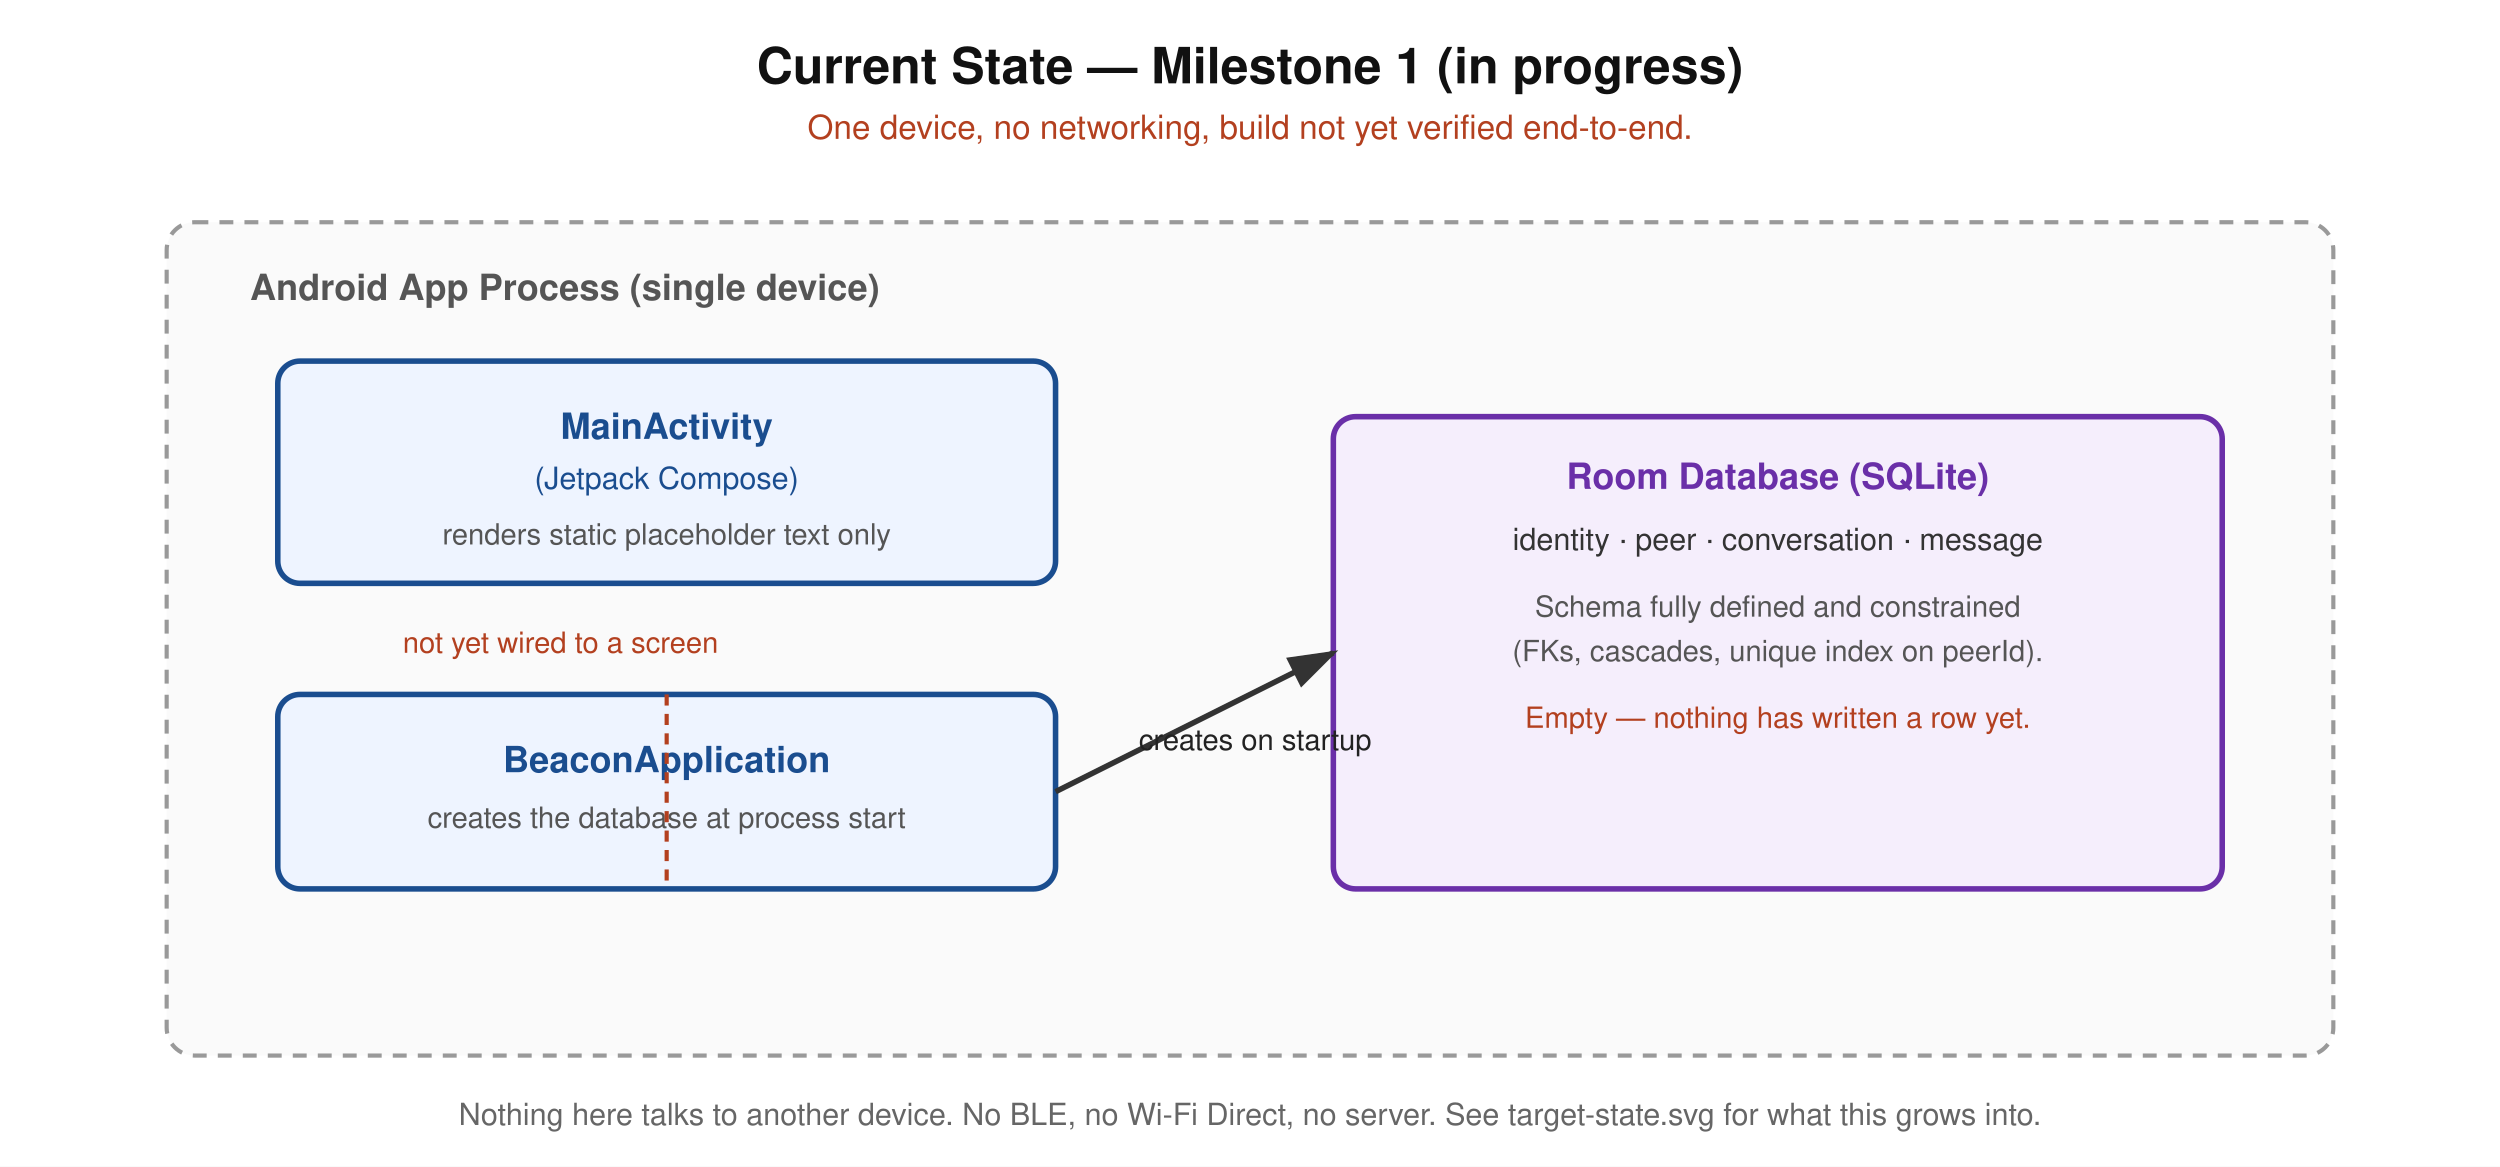
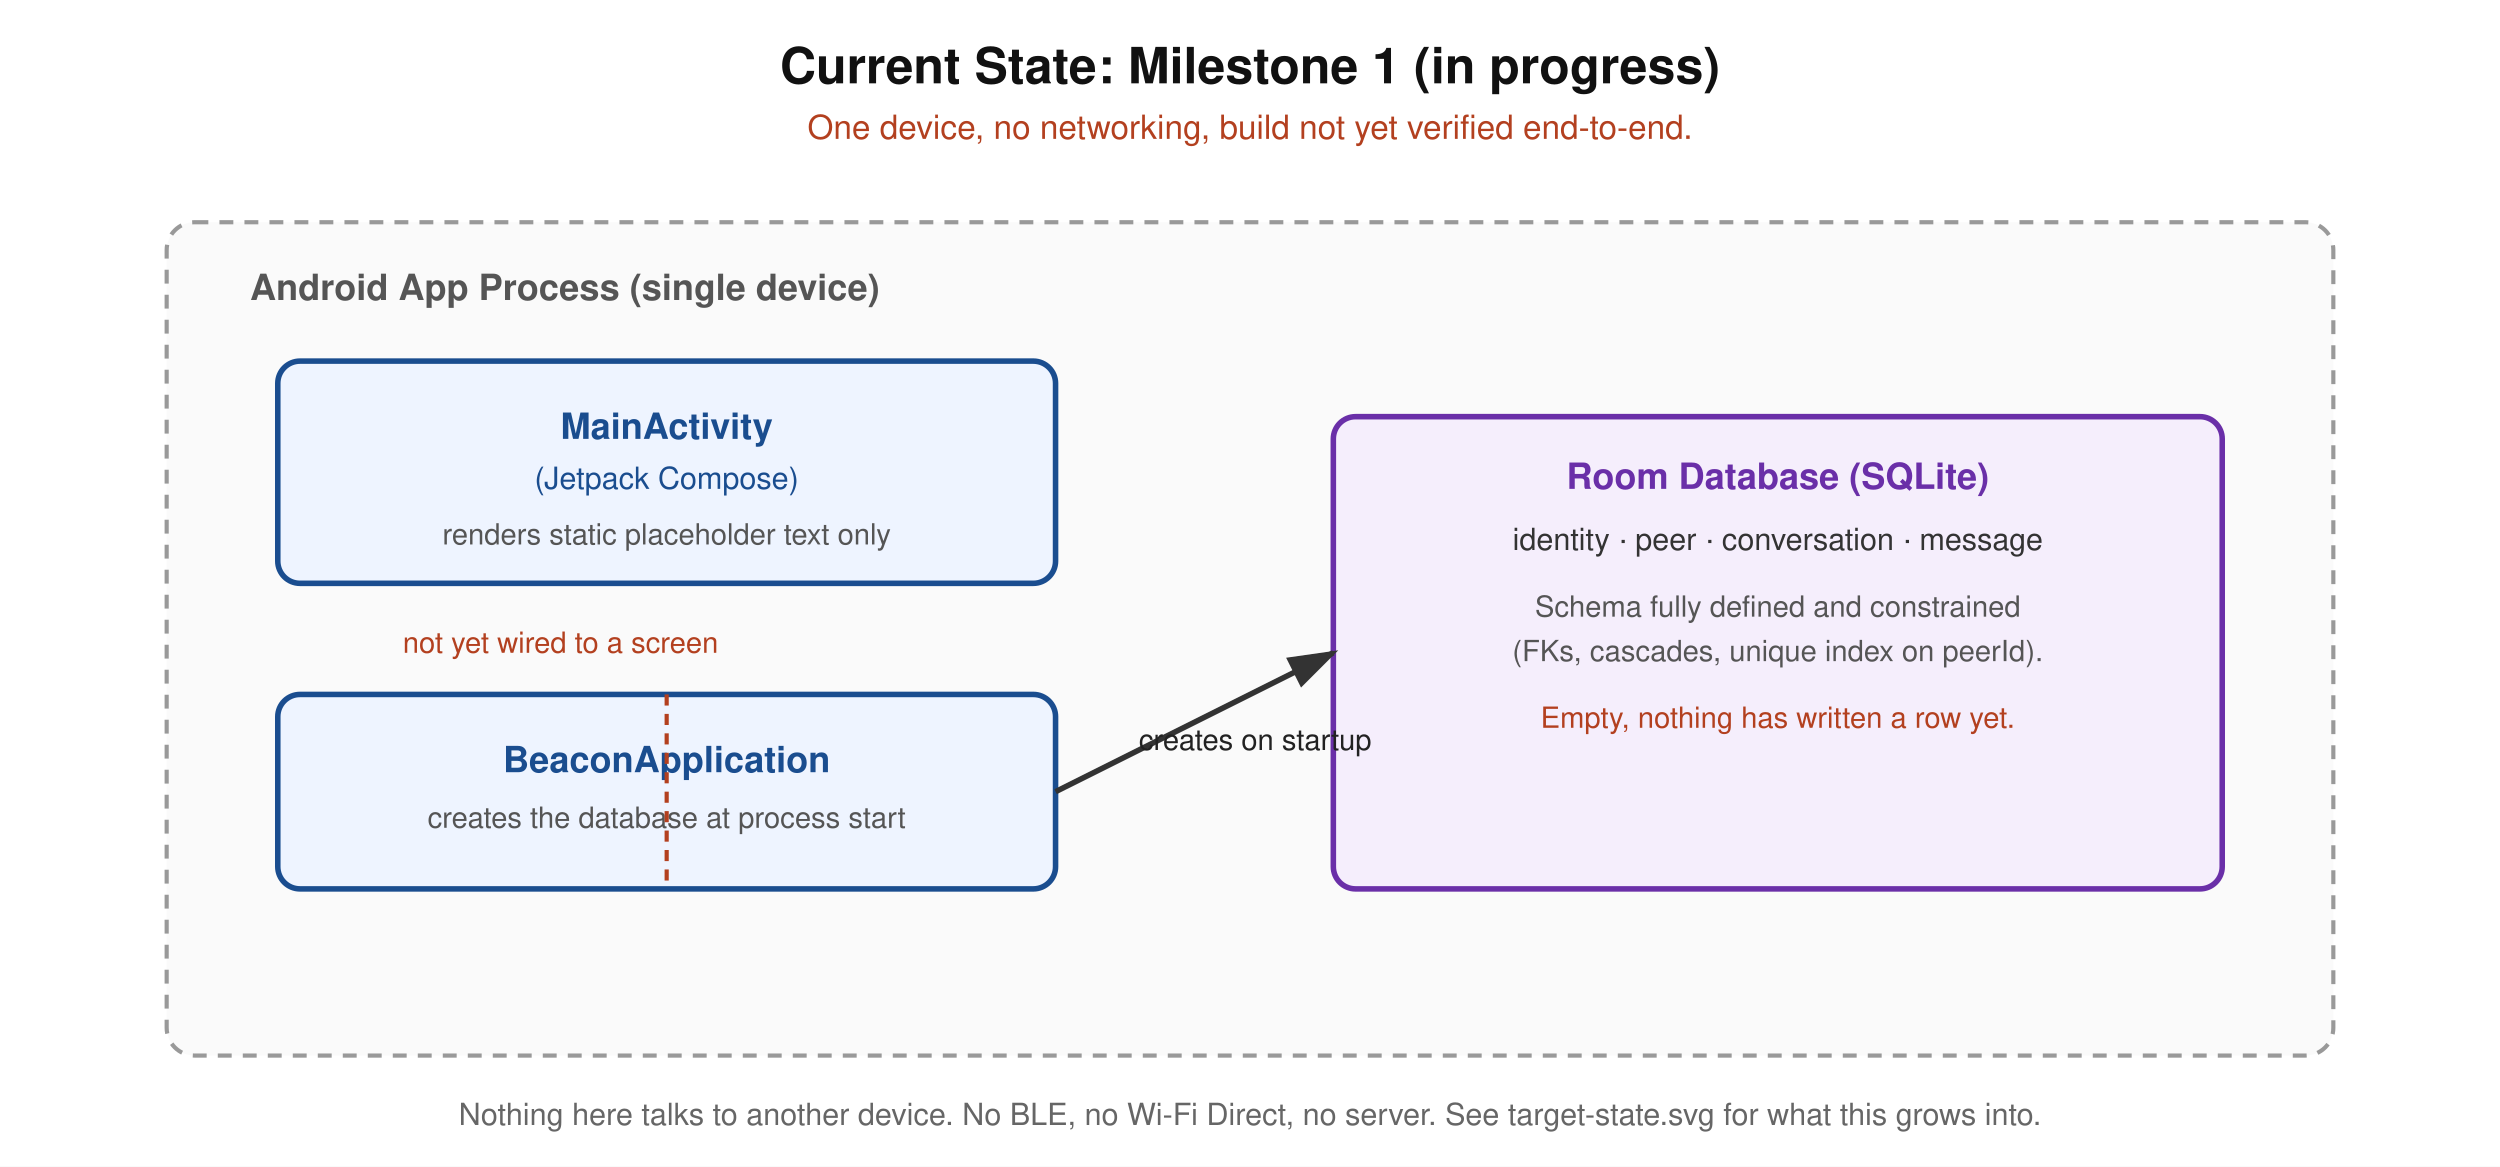
<svg xmlns="http://www.w3.org/2000/svg" viewBox="0 0 900 420" font-family="Segoe UI, Helvetica, Arial, sans-serif">
  <defs>
    <marker id="arrowC" markerWidth="10" markerHeight="10" refX="8" refY="3" orient="auto" markerUnits="strokeWidth">
      <path d="M0,0 L0,6 L9,3 z" fill="#333" />
    </marker>
  </defs>
  <rect x="0" y="0" width="900" height="420" fill="#ffffff" />
-   <text x="450" y="30" text-anchor="middle" font-size="18" font-weight="700" fill="#111">Current State — Milestone 1 (in progress)</text>
+   <text x="450" y="30" text-anchor="middle" font-size="18" font-weight="700" fill="#111">Current State: Milestone 1 (in progress)</text>
  <text x="450" y="50" text-anchor="middle" font-size="12" fill="#b3401f">One device, no networking, build not yet verified end-to-end.</text>
  <rect x="60" y="80" width="780" height="300" rx="10" fill="#fafafa" stroke="#999" stroke-width="1.5" stroke-dasharray="5,4" />
  <text x="90" y="108" font-size="13" font-weight="600" fill="#555">Android App Process (single device)</text>
  <rect x="100" y="130" width="280" height="80" rx="8" fill="#eef4ff" stroke="#1a4d8f" stroke-width="2" />
  <text x="240" y="158" text-anchor="middle" font-size="13" font-weight="700" fill="#1a4d8f">MainActivity</text>
  <text x="240" y="176" text-anchor="middle" font-size="11" fill="#1a4d8f">(Jetpack Compose)</text>
  <text x="240" y="196" text-anchor="middle" font-size="10.5" fill="#555">renders static placeholder text only</text>
  <rect x="100" y="250" width="280" height="70" rx="8" fill="#eef4ff" stroke="#1a4d8f" stroke-width="2" />
  <text x="240" y="278" text-anchor="middle" font-size="13" font-weight="700" fill="#1a4d8f">BeaconApplication</text>
  <text x="240" y="298" text-anchor="middle" font-size="10.5" fill="#555">creates the database at process start</text>
  <line x1="240" y1="250" x2="240" y2="320" stroke="#b3401f" stroke-width="1.5" stroke-dasharray="4,3" />
  <text x="145" y="235" font-size="10.5" fill="#b3401f">not yet wired to a screen</text>
  <rect x="480" y="150" width="320" height="170" rx="8" fill="#f5eefc" stroke="#6a2fa8" stroke-width="2" />
  <text x="640" y="176" text-anchor="middle" font-size="13" font-weight="700" fill="#6a2fa8">Room Database (SQLite)</text>
  <text x="640" y="198" text-anchor="middle" font-size="11" fill="#333">identity · peer · conversation · message</text>
  <text x="640" y="222" text-anchor="middle" font-size="10.5" fill="#555">Schema fully defined and constrained</text>
  <text x="640" y="238" text-anchor="middle" font-size="10.5" fill="#555">(FKs, cascades, unique index on peerId).</text>
-   <text x="640" y="262" text-anchor="middle" font-size="10.5" fill="#b3401f">Empty — nothing has written a row yet.</text>
+   <text x="640" y="262" text-anchor="middle" font-size="10.5" fill="#b3401f">Empty, nothing has written a row yet.</text>
  <line x1="380" y1="285" x2="480" y2="235" stroke="#333" stroke-width="2" marker-end="url(#arrowC)" />
  <text x="410" y="270" font-size="10.5" fill="#222">creates on startup</text>
  <text x="450" y="405" text-anchor="middle" font-size="11" fill="#666">Nothing here talks to another device. No BLE, no Wi-Fi Direct, no server. See target-state.svg for what this grows into.</text>
</svg>
